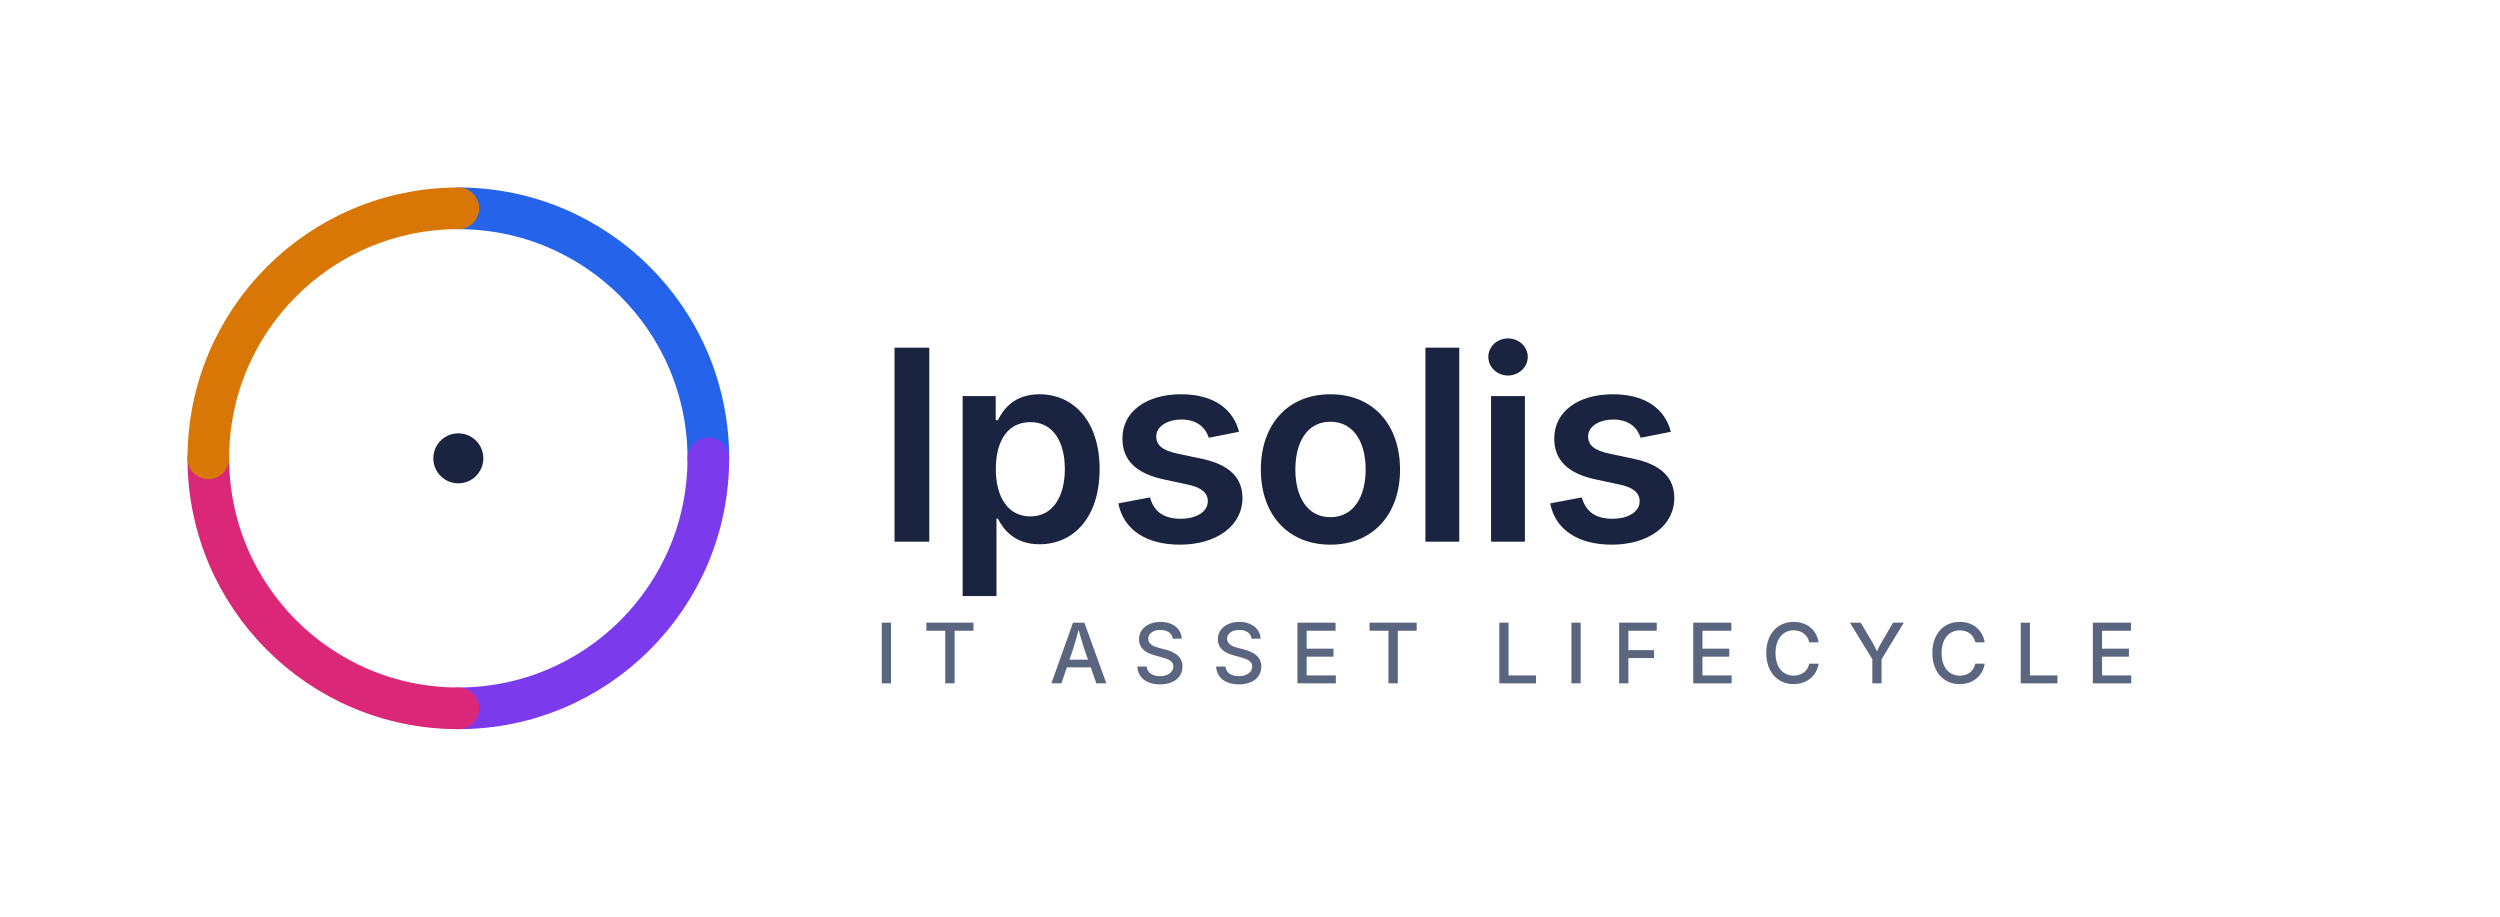
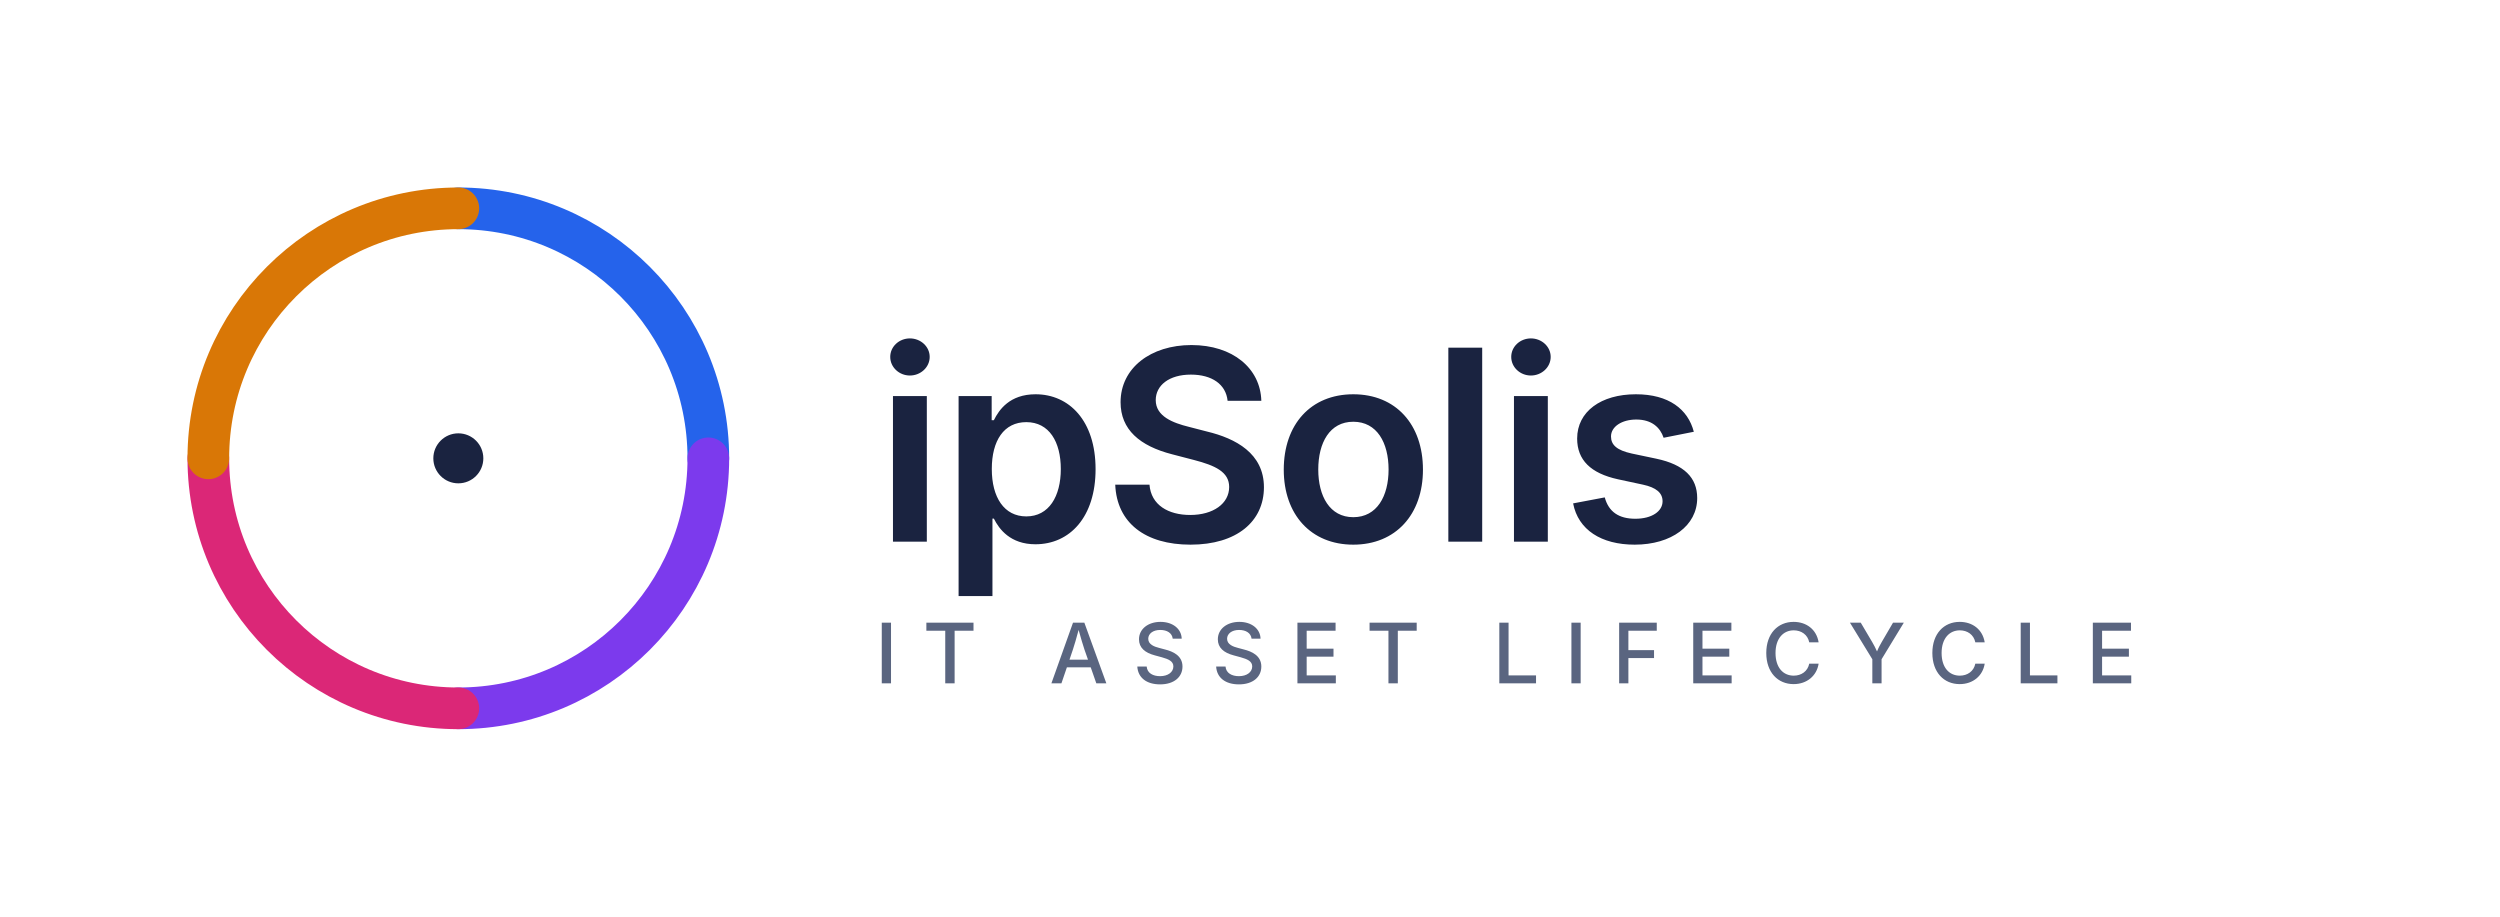
<svg xmlns="http://www.w3.org/2000/svg" width="300" height="110" viewBox="0 0 300 110">
  <g transform="translate(55, 55) rotate(-90)">
    <path d="M 30 0 A 30 30 0 0 1 0 30" fill="none" stroke="#2563eb" stroke-width="5" stroke-linecap="round" />
    <path d="M 0 30 A 30 30 0 0 1 -30 0" fill="none" stroke="#7c3aed" stroke-width="5" stroke-linecap="round" />
    <path d="M -30 0 A 30 30 0 0 1 0 -30" fill="none" stroke="#db2777" stroke-width="5" stroke-linecap="round" />
    <path d="M 0 -30 A 30 30 0 0 1 30 0" fill="none" stroke="#d97706" stroke-width="5" stroke-linecap="round" />
  </g>
  <circle cx="55" cy="55" r="3" fill="#1a2340" />
-   <text x="105" y="65" font-family="Inter, -apple-system, sans-serif" font-size="32" font-weight="600" fill="#1a2340" letter-spacing="-0.5">Ipsolis</text>
+   <text x="105" y="65" font-family="Inter, -apple-system, sans-serif" font-size="32" font-weight="600" fill="#1a2340" letter-spacing="-0.5">ipSolis</text>
  <text x="105" y="82" font-family="Inter, -apple-system, sans-serif" font-size="10" font-weight="500" fill="#5a6580" letter-spacing="3">IT ASSET LIFECYCLE</text>
</svg>
